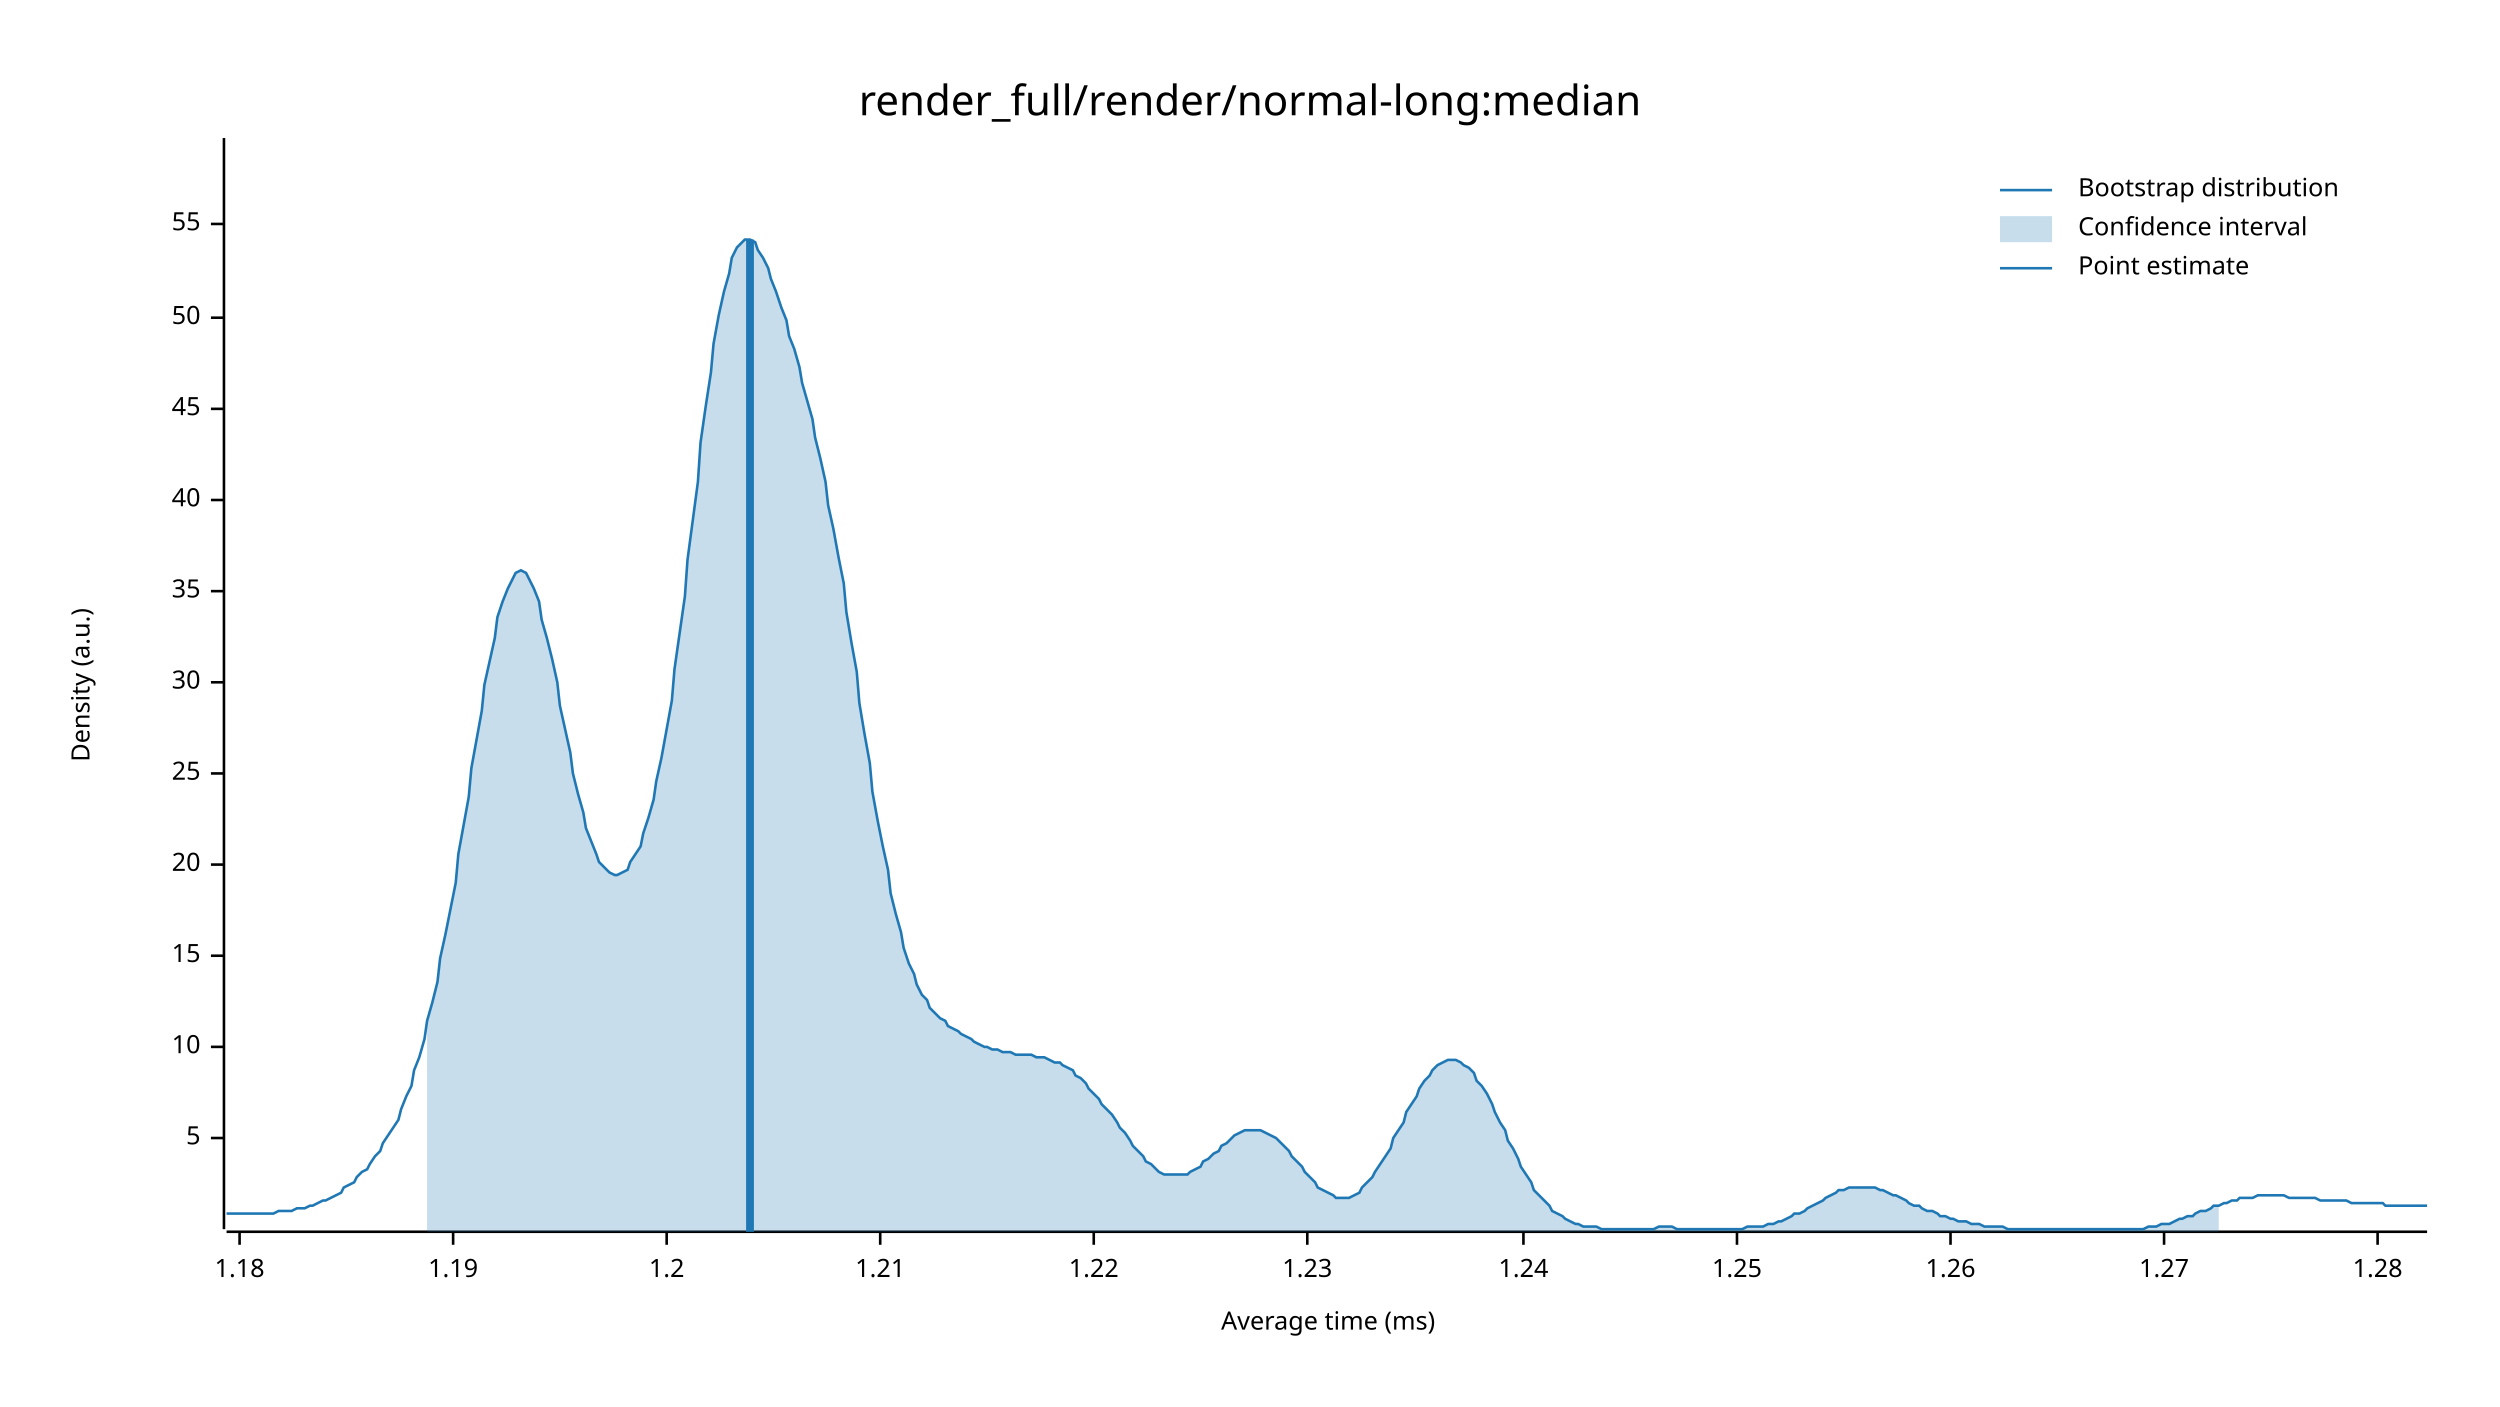
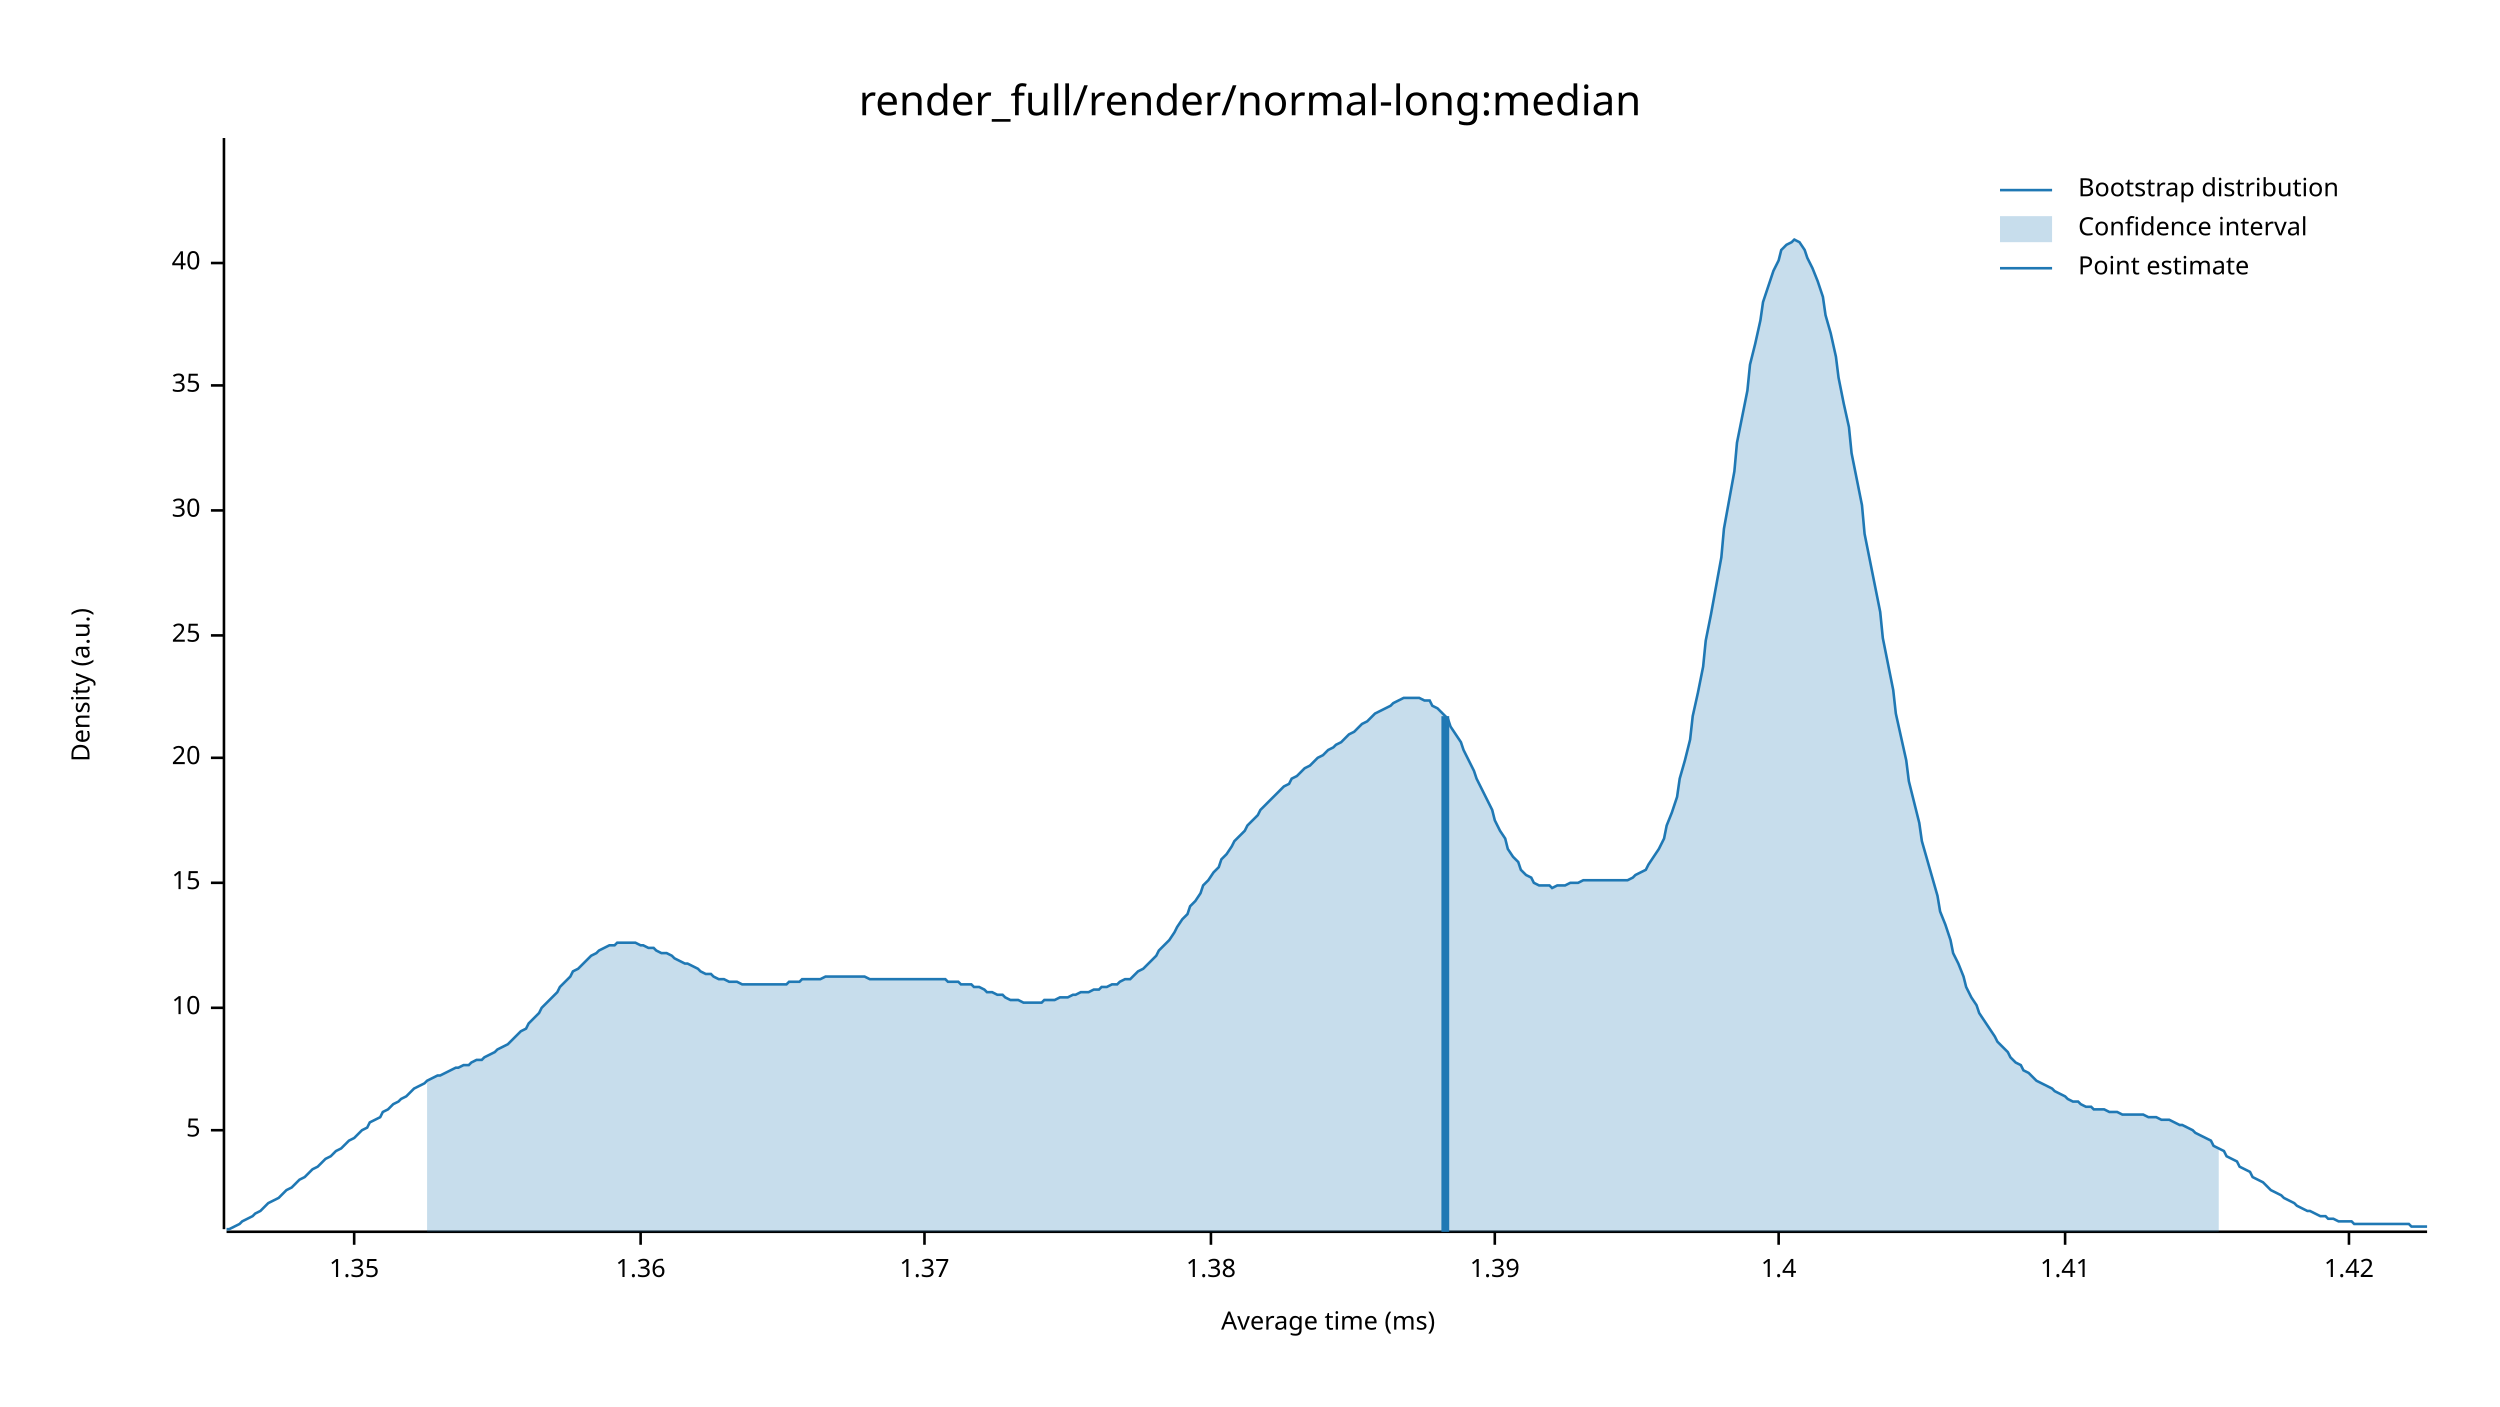
<svg xmlns="http://www.w3.org/2000/svg" width="960" height="540" viewBox="0 0 960 540">
  <text x="480" y="32" dy="0.76em" text-anchor="middle" font-family="sans-serif" font-size="16.129" opacity="1" fill="#000000">
render_full/render/normal-long:median
</text>
  <text x="27" y="263" dy="0.76em" text-anchor="middle" font-family="sans-serif" font-size="9.677" opacity="1" fill="#000000" transform="rotate(270, 27, 263)">
Density (a.u.)
</text>
  <text x="510" y="513" dy="-0.5ex" text-anchor="middle" font-family="sans-serif" font-size="9.677" opacity="1" fill="#000000">
Average time (ms)
</text>
  <polyline fill="none" opacity="1" stroke="#000000" stroke-width="1" points="86,53 86,472 " />
-   <text x="77" y="437" dy="0.5ex" text-anchor="end" font-family="sans-serif" font-size="9.677" opacity="1" fill="#000000">
+   <text x="77" y="434" dy="0.5ex" text-anchor="end" font-family="sans-serif" font-size="9.677" opacity="1" fill="#000000">
5
</text>
-   <polyline fill="none" opacity="1" stroke="#000000" stroke-width="1" points="81,437 86,437 " />
-   <text x="77" y="402" dy="0.5ex" text-anchor="end" font-family="sans-serif" font-size="9.677" opacity="1" fill="#000000">
+   <polyline fill="none" opacity="1" stroke="#000000" stroke-width="1" points="81,434 86,434 " />
+   <text x="77" y="387" dy="0.5ex" text-anchor="end" font-family="sans-serif" font-size="9.677" opacity="1" fill="#000000">
10
</text>
-   <polyline fill="none" opacity="1" stroke="#000000" stroke-width="1" points="81,402 86,402 " />
-   <text x="77" y="367" dy="0.5ex" text-anchor="end" font-family="sans-serif" font-size="9.677" opacity="1" fill="#000000">
+   <polyline fill="none" opacity="1" stroke="#000000" stroke-width="1" points="81,387 86,387 " />
+   <text x="77" y="339" dy="0.5ex" text-anchor="end" font-family="sans-serif" font-size="9.677" opacity="1" fill="#000000">
15
</text>
-   <polyline fill="none" opacity="1" stroke="#000000" stroke-width="1" points="81,367 86,367 " />
-   <text x="77" y="332" dy="0.5ex" text-anchor="end" font-family="sans-serif" font-size="9.677" opacity="1" fill="#000000">
+   <polyline fill="none" opacity="1" stroke="#000000" stroke-width="1" points="81,339 86,339 " />
+   <text x="77" y="291" dy="0.5ex" text-anchor="end" font-family="sans-serif" font-size="9.677" opacity="1" fill="#000000">
20
</text>
-   <polyline fill="none" opacity="1" stroke="#000000" stroke-width="1" points="81,332 86,332 " />
-   <text x="77" y="297" dy="0.5ex" text-anchor="end" font-family="sans-serif" font-size="9.677" opacity="1" fill="#000000">
+   <polyline fill="none" opacity="1" stroke="#000000" stroke-width="1" points="81,291 86,291 " />
+   <text x="77" y="244" dy="0.5ex" text-anchor="end" font-family="sans-serif" font-size="9.677" opacity="1" fill="#000000">
25
</text>
-   <polyline fill="none" opacity="1" stroke="#000000" stroke-width="1" points="81,297 86,297 " />
-   <text x="77" y="262" dy="0.5ex" text-anchor="end" font-family="sans-serif" font-size="9.677" opacity="1" fill="#000000">
+   <polyline fill="none" opacity="1" stroke="#000000" stroke-width="1" points="81,244 86,244 " />
+   <text x="77" y="196" dy="0.5ex" text-anchor="end" font-family="sans-serif" font-size="9.677" opacity="1" fill="#000000">
30
</text>
-   <polyline fill="none" opacity="1" stroke="#000000" stroke-width="1" points="81,262 86,262 " />
-   <text x="77" y="227" dy="0.5ex" text-anchor="end" font-family="sans-serif" font-size="9.677" opacity="1" fill="#000000">
+   <polyline fill="none" opacity="1" stroke="#000000" stroke-width="1" points="81,196 86,196 " />
+   <text x="77" y="148" dy="0.5ex" text-anchor="end" font-family="sans-serif" font-size="9.677" opacity="1" fill="#000000">
35
</text>
-   <polyline fill="none" opacity="1" stroke="#000000" stroke-width="1" points="81,227 86,227 " />
-   <text x="77" y="192" dy="0.5ex" text-anchor="end" font-family="sans-serif" font-size="9.677" opacity="1" fill="#000000">
+   <polyline fill="none" opacity="1" stroke="#000000" stroke-width="1" points="81,148 86,148 " />
+   <text x="77" y="101" dy="0.5ex" text-anchor="end" font-family="sans-serif" font-size="9.677" opacity="1" fill="#000000">
40
</text>
-   <polyline fill="none" opacity="1" stroke="#000000" stroke-width="1" points="81,192 86,192 " />
-   <text x="77" y="157" dy="0.5ex" text-anchor="end" font-family="sans-serif" font-size="9.677" opacity="1" fill="#000000">
- 45
+   <polyline fill="none" opacity="1" stroke="#000000" stroke-width="1" points="81,101 86,101 " />
+   <polyline fill="none" opacity="1" stroke="#000000" stroke-width="1" points="87,473 932,473 " />
+   <text x="136" y="483" dy="0.76em" text-anchor="middle" font-family="sans-serif" font-size="9.677" opacity="1" fill="#000000">
+ 1.35
</text>
-   <polyline fill="none" opacity="1" stroke="#000000" stroke-width="1" points="81,157 86,157 " />
-   <text x="77" y="122" dy="0.5ex" text-anchor="end" font-family="sans-serif" font-size="9.677" opacity="1" fill="#000000">
- 50
+   <polyline fill="none" opacity="1" stroke="#000000" stroke-width="1" points="136,473 136,478 " />
+   <text x="246" y="483" dy="0.76em" text-anchor="middle" font-family="sans-serif" font-size="9.677" opacity="1" fill="#000000">
+ 1.36
</text>
-   <polyline fill="none" opacity="1" stroke="#000000" stroke-width="1" points="81,122 86,122 " />
-   <text x="77" y="86" dy="0.5ex" text-anchor="end" font-family="sans-serif" font-size="9.677" opacity="1" fill="#000000">
- 55
+   <polyline fill="none" opacity="1" stroke="#000000" stroke-width="1" points="246,473 246,478 " />
+   <text x="355" y="483" dy="0.76em" text-anchor="middle" font-family="sans-serif" font-size="9.677" opacity="1" fill="#000000">
+ 1.37
</text>
-   <polyline fill="none" opacity="1" stroke="#000000" stroke-width="1" points="81,86 86,86 " />
-   <polyline fill="none" opacity="1" stroke="#000000" stroke-width="1" points="87,473 932,473 " />
-   <text x="92" y="483" dy="0.76em" text-anchor="middle" font-family="sans-serif" font-size="9.677" opacity="1" fill="#000000">
- 1.18
+   <polyline fill="none" opacity="1" stroke="#000000" stroke-width="1" points="355,473 355,478 " />
+   <text x="465" y="483" dy="0.76em" text-anchor="middle" font-family="sans-serif" font-size="9.677" opacity="1" fill="#000000">
+ 1.38
</text>
-   <polyline fill="none" opacity="1" stroke="#000000" stroke-width="1" points="92,473 92,478 " />
-   <text x="174" y="483" dy="0.76em" text-anchor="middle" font-family="sans-serif" font-size="9.677" opacity="1" fill="#000000">
- 1.19
+   <polyline fill="none" opacity="1" stroke="#000000" stroke-width="1" points="465,473 465,478 " />
+   <text x="574" y="483" dy="0.76em" text-anchor="middle" font-family="sans-serif" font-size="9.677" opacity="1" fill="#000000">
+ 1.39
</text>
-   <polyline fill="none" opacity="1" stroke="#000000" stroke-width="1" points="174,473 174,478 " />
-   <text x="256" y="483" dy="0.76em" text-anchor="middle" font-family="sans-serif" font-size="9.677" opacity="1" fill="#000000">
- 1.2
+   <polyline fill="none" opacity="1" stroke="#000000" stroke-width="1" points="574,473 574,478 " />
+   <text x="683" y="483" dy="0.76em" text-anchor="middle" font-family="sans-serif" font-size="9.677" opacity="1" fill="#000000">
+ 1.4
</text>
-   <polyline fill="none" opacity="1" stroke="#000000" stroke-width="1" points="256,473 256,478 " />
-   <text x="338" y="483" dy="0.76em" text-anchor="middle" font-family="sans-serif" font-size="9.677" opacity="1" fill="#000000">
- 1.21
+   <polyline fill="none" opacity="1" stroke="#000000" stroke-width="1" points="683,473 683,478 " />
+   <text x="793" y="483" dy="0.76em" text-anchor="middle" font-family="sans-serif" font-size="9.677" opacity="1" fill="#000000">
+ 1.41
</text>
-   <polyline fill="none" opacity="1" stroke="#000000" stroke-width="1" points="338,473 338,478 " />
-   <text x="420" y="483" dy="0.76em" text-anchor="middle" font-family="sans-serif" font-size="9.677" opacity="1" fill="#000000">
- 1.22
+   <polyline fill="none" opacity="1" stroke="#000000" stroke-width="1" points="793,473 793,478 " />
+   <text x="902" y="483" dy="0.76em" text-anchor="middle" font-family="sans-serif" font-size="9.677" opacity="1" fill="#000000">
+ 1.42
</text>
-   <polyline fill="none" opacity="1" stroke="#000000" stroke-width="1" points="420,473 420,478 " />
-   <text x="502" y="483" dy="0.76em" text-anchor="middle" font-family="sans-serif" font-size="9.677" opacity="1" fill="#000000">
- 1.23
- </text>
-   <polyline fill="none" opacity="1" stroke="#000000" stroke-width="1" points="502,473 502,478 " />
-   <text x="585" y="483" dy="0.76em" text-anchor="middle" font-family="sans-serif" font-size="9.677" opacity="1" fill="#000000">
- 1.24
- </text>
-   <polyline fill="none" opacity="1" stroke="#000000" stroke-width="1" points="585,473 585,478 " />
-   <text x="667" y="483" dy="0.76em" text-anchor="middle" font-family="sans-serif" font-size="9.677" opacity="1" fill="#000000">
- 1.25
- </text>
-   <polyline fill="none" opacity="1" stroke="#000000" stroke-width="1" points="667,473 667,478 " />
-   <text x="749" y="483" dy="0.76em" text-anchor="middle" font-family="sans-serif" font-size="9.677" opacity="1" fill="#000000">
- 1.26
- </text>
-   <polyline fill="none" opacity="1" stroke="#000000" stroke-width="1" points="749,473 749,478 " />
-   <text x="831" y="483" dy="0.76em" text-anchor="middle" font-family="sans-serif" font-size="9.677" opacity="1" fill="#000000">
- 1.27
- </text>
-   <polyline fill="none" opacity="1" stroke="#000000" stroke-width="1" points="831,473 831,478 " />
-   <text x="913" y="483" dy="0.76em" text-anchor="middle" font-family="sans-serif" font-size="9.677" opacity="1" fill="#000000">
- 1.28
- </text>
-   <polyline fill="none" opacity="1" stroke="#000000" stroke-width="1" points="913,473 913,478 " />
-   <polyline fill="none" opacity="1" stroke="#1F78B4" stroke-width="1" points="87,466 88,466 90,466 92,466 93,466 95,466 97,466 98,466 100,466 102,466 103,466 105,466 107,465 109,465 110,465 112,465 114,464 115,464 117,464 119,463 120,463 122,462 124,461 125,461 127,460 129,459 131,458 132,456 134,455 136,454 137,452 139,450 141,449 142,447 144,444 146,442 147,439 149,436 151,433 153,430 154,426 156,421 158,417 159,411 161,406 163,399 164,392 166,385 168,377 169,368 171,359 173,349 175,339 176,328 178,317 180,306 181,295 183,284 185,273 186,263 188,254 190,245 191,237 193,231 195,226 197,222 198,220 200,219 202,220 203,222 205,226 207,231 208,238 210,245 212,253 214,262 215,271 217,280 219,289 220,297 222,305 224,312 225,318 227,323 229,328 230,331 232,333 234,335 236,336 237,336 239,335 241,334 242,331 244,328 246,325 247,320 249,314 251,307 252,300 254,291 256,280 258,269 259,257 261,243 263,229 264,215 266,200 268,185 269,170 271,156 273,143 274,132 276,121 278,112 280,105 281,99 283,95 285,93 286,92 288,92 290,93 291,96 293,99 295,103 296,107 298,112 300,118 302,123 303,129 305,134 307,141 308,147 310,154 312,161 313,168 315,176 317,185 318,194 320,203 322,214 324,224 325,235 327,247 329,258 330,270 332,282 334,293 335,304 337,315 339,325 341,334 342,343 344,351 346,358 347,364 349,370 351,374 352,378 354,382 356,384 357,387 359,389 361,391 363,392 364,394 366,395 368,396 369,397 371,398 373,399 374,400 376,401 378,402 379,402 381,403 383,403 385,404 386,404 388,404 390,405 391,405 393,405 395,405 396,405 398,406 400,406 401,406 403,407 405,408 407,408 408,409 410,410 412,411 413,413 415,414 417,416 418,418 420,420 422,422 423,424 425,426 427,428 429,431 430,433 432,435 434,438 435,440 437,442 439,444 440,446 442,447 444,449 445,450 447,451 449,451 451,451 452,451 454,451 456,451 457,450 459,449 461,448 462,446 464,445 466,443 468,442 469,440 471,439 473,437 474,436 476,435 478,434 479,434 481,434 483,434 484,434 486,435 488,436 490,437 491,438 493,440 495,442 496,444 498,446 500,448 501,450 503,452 505,454 506,456 508,457 510,458 512,459 513,460 515,460 517,460 518,460 520,459 522,458 523,456 525,454 527,452 528,450 530,447 532,444 534,441 535,437 537,434 539,431 540,427 542,424 544,421 545,418 547,415 549,413 550,411 552,409 554,408 556,407 557,407 559,407 561,408 562,409 564,410 566,412 567,415 569,417 571,420 573,424 574,427 576,431 578,434 579,438 581,441 583,445 584,448 586,451 588,454 589,457 591,459 593,461 595,463 596,465 598,466 600,467 601,468 603,469 605,470 606,470 608,471 610,471 611,471 613,471 615,472 617,472 618,472 620,472 622,472 623,472 625,472 627,472 628,472 630,472 632,472 633,472 635,472 637,471 639,471 640,471 642,471 644,472 645,472 647,472 649,472 650,472 652,472 654,472 655,472 657,472 659,472 661,472 662,472 664,472 666,472 667,472 669,472 671,471 672,471 674,471 676,471 677,471 679,470 681,470 683,469 684,469 686,468 688,467 689,466 691,466 693,465 694,464 696,463 698,462 700,461 701,460 703,459 705,458 706,457 708,457 710,456 711,456 713,456 715,456 716,456 718,456 720,456 722,457 723,457 725,458 727,459 728,459 730,460 732,461 733,462 735,463 737,463 738,464 740,465 742,465 744,466 745,467 747,467 749,468 750,468 752,469 754,469 755,469 757,470 759,470 760,470 762,471 764,471 766,471 767,471 769,471 771,472 772,472 774,472 776,472 777,472 779,472 781,472 782,472 784,472 786,472 788,472 789,472 791,472 793,472 794,472 796,472 798,472 799,472 801,472 803,472 804,472 806,472 808,472 810,472 811,472 813,472 815,472 816,472 818,472 820,472 821,472 823,472 825,471 827,471 828,471 830,470 832,470 833,470 835,469 837,468 838,468 840,467 842,467 843,466 845,465 847,465 849,464 850,463 852,463 854,462 855,462 857,461 859,461 860,460 862,460 864,460 865,460 867,459 869,459 871,459 872,459 874,459 876,459 877,459 879,460 881,460 882,460 884,460 886,460 887,460 889,460 891,461 893,461 894,461 896,461 898,461 899,461 901,461 903,462 904,462 906,462 908,462 909,462 911,462 913,462 915,462 916,463 918,463 920,463 921,463 923,463 925,463 926,463 928,463 930,463 932,463 " />
-   <polygon opacity="0.25" fill="#1F78B4" points="164,392 166,385 168,377 169,368 171,359 173,349 175,339 176,328 178,317 180,306 181,295 183,284 185,273 186,263 188,254 190,245 191,237 193,231 195,226 197,222 198,220 200,219 202,220 203,222 205,226 207,231 208,238 210,245 212,253 214,262 215,271 217,280 219,289 220,297 222,305 224,312 225,318 227,323 229,328 230,331 232,333 234,335 236,336 237,336 239,335 241,334 242,331 244,328 246,325 247,320 249,314 251,307 252,300 254,291 256,280 258,269 259,257 261,243 263,229 264,215 266,200 268,185 269,170 271,156 273,143 274,132 276,121 278,112 280,105 281,99 283,95 285,93 286,92 288,92 290,93 291,96 293,99 295,103 296,107 298,112 300,118 302,123 303,129 305,134 307,141 308,147 310,154 312,161 313,168 315,176 317,185 318,194 320,203 322,214 324,224 325,235 327,247 329,258 330,270 332,282 334,293 335,304 337,315 339,325 341,334 342,343 344,351 346,358 347,364 349,370 351,374 352,378 354,382 356,384 357,387 359,389 361,391 363,392 364,394 366,395 368,396 369,397 371,398 373,399 374,400 376,401 378,402 379,402 381,403 383,403 385,404 386,404 388,404 390,405 391,405 393,405 395,405 396,405 398,406 400,406 401,406 403,407 405,408 407,408 408,409 410,410 412,411 413,413 415,414 417,416 418,418 420,420 422,422 423,424 425,426 427,428 429,431 430,433 432,435 434,438 435,440 437,442 439,444 440,446 442,447 444,449 445,450 447,451 449,451 451,451 452,451 454,451 456,451 457,450 459,449 461,448 462,446 464,445 466,443 468,442 469,440 471,439 473,437 474,436 476,435 478,434 479,434 481,434 483,434 484,434 486,435 488,436 490,437 491,438 493,440 495,442 496,444 498,446 500,448 501,450 503,452 505,454 506,456 508,457 510,458 512,459 513,460 515,460 517,460 518,460 520,459 522,458 523,456 525,454 527,452 528,450 530,447 532,444 534,441 535,437 537,434 539,431 540,427 542,424 544,421 545,418 547,415 549,413 550,411 552,409 554,408 556,407 557,407 559,407 561,408 562,409 564,410 566,412 567,415 569,417 571,420 573,424 574,427 576,431 578,434 579,438 581,441 583,445 584,448 586,451 588,454 589,457 591,459 593,461 595,463 596,465 598,466 600,467 601,468 603,469 605,470 606,470 608,471 610,471 611,471 613,471 615,472 617,472 618,472 620,472 622,472 623,472 625,472 627,472 628,472 630,472 632,472 633,472 635,472 637,471 639,471 640,471 642,471 644,472 645,472 647,472 649,472 650,472 652,472 654,472 655,472 657,472 659,472 661,472 662,472 664,472 666,472 667,472 669,472 671,471 672,471 674,471 676,471 677,471 679,470 681,470 683,469 684,469 686,468 688,467 689,466 691,466 693,465 694,464 696,463 698,462 700,461 701,460 703,459 705,458 706,457 708,457 710,456 711,456 713,456 715,456 716,456 718,456 720,456 722,457 723,457 725,458 727,459 728,459 730,460 732,461 733,462 735,463 737,463 738,464 740,465 742,465 744,466 745,467 747,467 749,468 750,468 752,469 754,469 755,469 757,470 759,470 760,470 762,471 764,471 766,471 767,471 769,471 771,472 772,472 774,472 776,472 777,472 779,472 781,472 782,472 784,472 786,472 788,472 789,472 791,472 793,472 794,472 796,472 798,472 799,472 801,472 803,472 804,472 806,472 808,472 810,472 811,472 813,472 815,472 816,472 818,472 820,472 821,472 823,472 825,471 827,471 828,471 830,470 832,470 833,470 835,469 837,468 838,468 840,467 842,467 843,466 845,465 847,465 849,464 850,463 852,463 852,473 164,473 " />
-   <polyline fill="none" opacity="1" stroke="#1F78B4" stroke-width="3" points="288,473 288,92 " />
+   <polyline fill="none" opacity="1" stroke="#000000" stroke-width="1" points="902,473 902,478 " />
+   <polyline fill="none" opacity="1" stroke="#1F78B4" stroke-width="1" points="87,472 88,472 90,471 92,470 93,469 95,468 97,467 98,466 100,465 102,463 103,462 105,461 107,460 109,458 110,457 112,456 114,454 115,453 117,452 119,450 120,449 122,448 124,446 125,445 127,444 129,442 131,441 132,440 134,438 136,437 137,436 139,434 141,433 142,431 144,430 146,429 147,427 149,426 151,424 153,423 154,422 156,421 158,419 159,418 161,417 163,416 164,415 166,414 168,413 169,413 171,412 173,411 175,410 176,410 178,409 180,409 181,408 183,407 185,407 186,406 188,405 190,404 191,403 193,402 195,401 197,399 198,398 200,396 202,395 203,393 205,391 207,389 208,387 210,385 212,383 214,381 215,379 217,377 219,375 220,373 222,372 224,370 225,369 227,367 229,366 230,365 232,364 234,363 236,363 237,362 239,362 241,362 242,362 244,362 246,363 247,363 249,364 251,364 252,365 254,366 256,366 258,367 259,368 261,369 263,370 264,370 266,371 268,372 269,373 271,374 273,374 274,375 276,376 278,376 280,377 281,377 283,377 285,378 286,378 288,378 290,378 291,378 293,378 295,378 296,378 298,378 300,378 302,378 303,377 305,377 307,377 308,376 310,376 312,376 313,376 315,376 317,375 318,375 320,375 322,375 324,375 325,375 327,375 329,375 330,375 332,375 334,376 335,376 337,376 339,376 341,376 342,376 344,376 346,376 347,376 349,376 351,376 352,376 354,376 356,376 357,376 359,376 361,376 363,376 364,377 366,377 368,377 369,378 371,378 373,378 374,379 376,379 378,380 379,381 381,381 383,382 385,382 386,383 388,384 390,384 391,384 393,385 395,385 396,385 398,385 400,385 401,384 403,384 405,384 407,383 408,383 410,383 412,382 413,382 415,381 417,381 418,381 420,380 422,380 423,379 425,379 427,378 429,378 430,377 432,376 434,376 435,375 437,373 439,372 440,371 442,369 444,367 445,365 447,363 449,361 451,358 452,356 454,353 456,351 457,348 459,346 461,343 462,340 464,338 466,335 468,333 469,330 471,328 473,325 474,323 476,321 478,319 479,317 481,315 483,313 484,311 486,309 488,307 490,305 491,304 493,302 495,301 496,299 498,298 500,296 501,295 503,294 505,292 506,291 508,290 510,288 512,287 513,286 515,285 517,283 518,282 520,281 522,279 523,278 525,277 527,275 528,274 530,273 532,272 534,271 535,270 537,269 539,268 540,268 542,268 544,268 545,268 547,269 549,269 550,271 552,272 554,274 556,276 557,279 559,282 561,285 562,288 564,292 566,296 567,299 569,303 571,307 573,311 574,315 576,319 578,322 579,326 581,329 583,331 584,334 586,336 588,337 589,339 591,340 593,340 595,340 596,341 598,340 600,340 601,340 603,339 605,339 606,339 608,338 610,338 611,338 613,338 615,338 617,338 618,338 620,338 622,338 623,338 625,338 627,337 628,336 630,335 632,334 633,332 635,329 637,326 639,322 640,317 642,312 644,306 645,299 647,292 649,284 650,275 652,266 654,256 655,246 657,236 659,225 661,214 662,203 664,192 666,181 667,170 669,160 671,150 672,140 674,132 676,123 677,116 679,110 681,104 683,100 684,96 686,94 688,93 689,92 691,93 693,96 694,99 696,103 698,108 700,114 701,121 703,128 705,137 706,145 708,155 710,164 711,174 713,184 715,194 716,205 718,215 720,225 722,235 723,245 725,255 727,265 728,274 730,283 732,292 733,300 735,308 737,316 738,323 740,330 742,337 744,344 745,350 747,355 749,361 750,366 752,370 754,375 755,379 757,383 759,386 760,389 762,392 764,395 766,398 767,400 769,402 771,404 772,406 774,408 776,409 777,411 779,412 781,414 782,415 784,416 786,417 788,418 789,419 791,420 793,421 794,422 796,423 798,423 799,424 801,425 803,425 804,426 806,426 808,426 810,427 811,427 813,427 815,428 816,428 818,428 820,428 821,428 823,428 825,429 827,429 828,429 830,430 832,430 833,430 835,431 837,432 838,432 840,433 842,434 843,435 845,436 847,437 849,438 850,440 852,441 854,442 855,444 857,445 859,446 860,448 862,449 864,450 865,452 867,453 869,454 871,456 872,457 874,458 876,459 877,460 879,461 881,462 882,463 884,464 886,465 887,465 889,466 891,467 893,467 894,468 896,468 898,469 899,469 901,469 903,469 904,470 906,470 908,470 909,470 911,470 913,470 915,470 916,470 918,470 920,470 921,470 923,470 925,470 926,471 928,471 930,471 932,471 " />
+   <polygon opacity="0.25" fill="#1F78B4" points="164,415 166,414 168,413 169,413 171,412 173,411 175,410 176,410 178,409 180,409 181,408 183,407 185,407 186,406 188,405 190,404 191,403 193,402 195,401 197,399 198,398 200,396 202,395 203,393 205,391 207,389 208,387 210,385 212,383 214,381 215,379 217,377 219,375 220,373 222,372 224,370 225,369 227,367 229,366 230,365 232,364 234,363 236,363 237,362 239,362 241,362 242,362 244,362 246,363 247,363 249,364 251,364 252,365 254,366 256,366 258,367 259,368 261,369 263,370 264,370 266,371 268,372 269,373 271,374 273,374 274,375 276,376 278,376 280,377 281,377 283,377 285,378 286,378 288,378 290,378 291,378 293,378 295,378 296,378 298,378 300,378 302,378 303,377 305,377 307,377 308,376 310,376 312,376 313,376 315,376 317,375 318,375 320,375 322,375 324,375 325,375 327,375 329,375 330,375 332,375 334,376 335,376 337,376 339,376 341,376 342,376 344,376 346,376 347,376 349,376 351,376 352,376 354,376 356,376 357,376 359,376 361,376 363,376 364,377 366,377 368,377 369,378 371,378 373,378 374,379 376,379 378,380 379,381 381,381 383,382 385,382 386,383 388,384 390,384 391,384 393,385 395,385 396,385 398,385 400,385 401,384 403,384 405,384 407,383 408,383 410,383 412,382 413,382 415,381 417,381 418,381 420,380 422,380 423,379 425,379 427,378 429,378 430,377 432,376 434,376 435,375 437,373 439,372 440,371 442,369 444,367 445,365 447,363 449,361 451,358 452,356 454,353 456,351 457,348 459,346 461,343 462,340 464,338 466,335 468,333 469,330 471,328 473,325 474,323 476,321 478,319 479,317 481,315 483,313 484,311 486,309 488,307 490,305 491,304 493,302 495,301 496,299 498,298 500,296 501,295 503,294 505,292 506,291 508,290 510,288 512,287 513,286 515,285 517,283 518,282 520,281 522,279 523,278 525,277 527,275 528,274 530,273 532,272 534,271 535,270 537,269 539,268 540,268 542,268 544,268 545,268 547,269 549,269 550,271 552,272 554,274 556,276 557,279 559,282 561,285 562,288 564,292 566,296 567,299 569,303 571,307 573,311 574,315 576,319 578,322 579,326 581,329 583,331 584,334 586,336 588,337 589,339 591,340 593,340 595,340 596,341 598,340 600,340 601,340 603,339 605,339 606,339 608,338 610,338 611,338 613,338 615,338 617,338 618,338 620,338 622,338 623,338 625,338 627,337 628,336 630,335 632,334 633,332 635,329 637,326 639,322 640,317 642,312 644,306 645,299 647,292 649,284 650,275 652,266 654,256 655,246 657,236 659,225 661,214 662,203 664,192 666,181 667,170 669,160 671,150 672,140 674,132 676,123 677,116 679,110 681,104 683,100 684,96 686,94 688,93 689,92 691,93 693,96 694,99 696,103 698,108 700,114 701,121 703,128 705,137 706,145 708,155 710,164 711,174 713,184 715,194 716,205 718,215 720,225 722,235 723,245 725,255 727,265 728,274 730,283 732,292 733,300 735,308 737,316 738,323 740,330 742,337 744,344 745,350 747,355 749,361 750,366 752,370 754,375 755,379 757,383 759,386 760,389 762,392 764,395 766,398 767,400 769,402 771,404 772,406 774,408 776,409 777,411 779,412 781,414 782,415 784,416 786,417 788,418 789,419 791,420 793,421 794,422 796,423 798,423 799,424 801,425 803,425 804,426 806,426 808,426 810,427 811,427 813,427 815,428 816,428 818,428 820,428 821,428 823,428 825,429 827,429 828,429 830,430 832,430 833,430 835,431 837,432 838,432 840,433 842,434 843,435 845,436 847,437 849,438 850,440 852,441 852,473 164,473 " />
+   <polyline fill="none" opacity="1" stroke="#1F78B4" stroke-width="3" points="555,473 555,275 " />
  <text x="798" y="68" dy="0.76em" text-anchor="start" font-family="sans-serif" font-size="9.677" opacity="1" fill="#000000">
Bootstrap distribution
</text>
  <text x="798" y="83" dy="0.76em" text-anchor="start" font-family="sans-serif" font-size="9.677" opacity="1" fill="#000000">
Confidence interval
</text>
  <text x="798" y="98" dy="0.76em" text-anchor="start" font-family="sans-serif" font-size="9.677" opacity="1" fill="#000000">
Point estimate
</text>
  <polyline fill="none" opacity="1" stroke="#1F78B4" stroke-width="1" points="768,73 788,73 " />
  <rect x="768" y="83" width="20" height="10" opacity="0.25" fill="#1F78B4" stroke="none" />
  <polyline fill="none" opacity="1" stroke="#1F78B4" stroke-width="1" points="768,103 788,103 " />
</svg>
